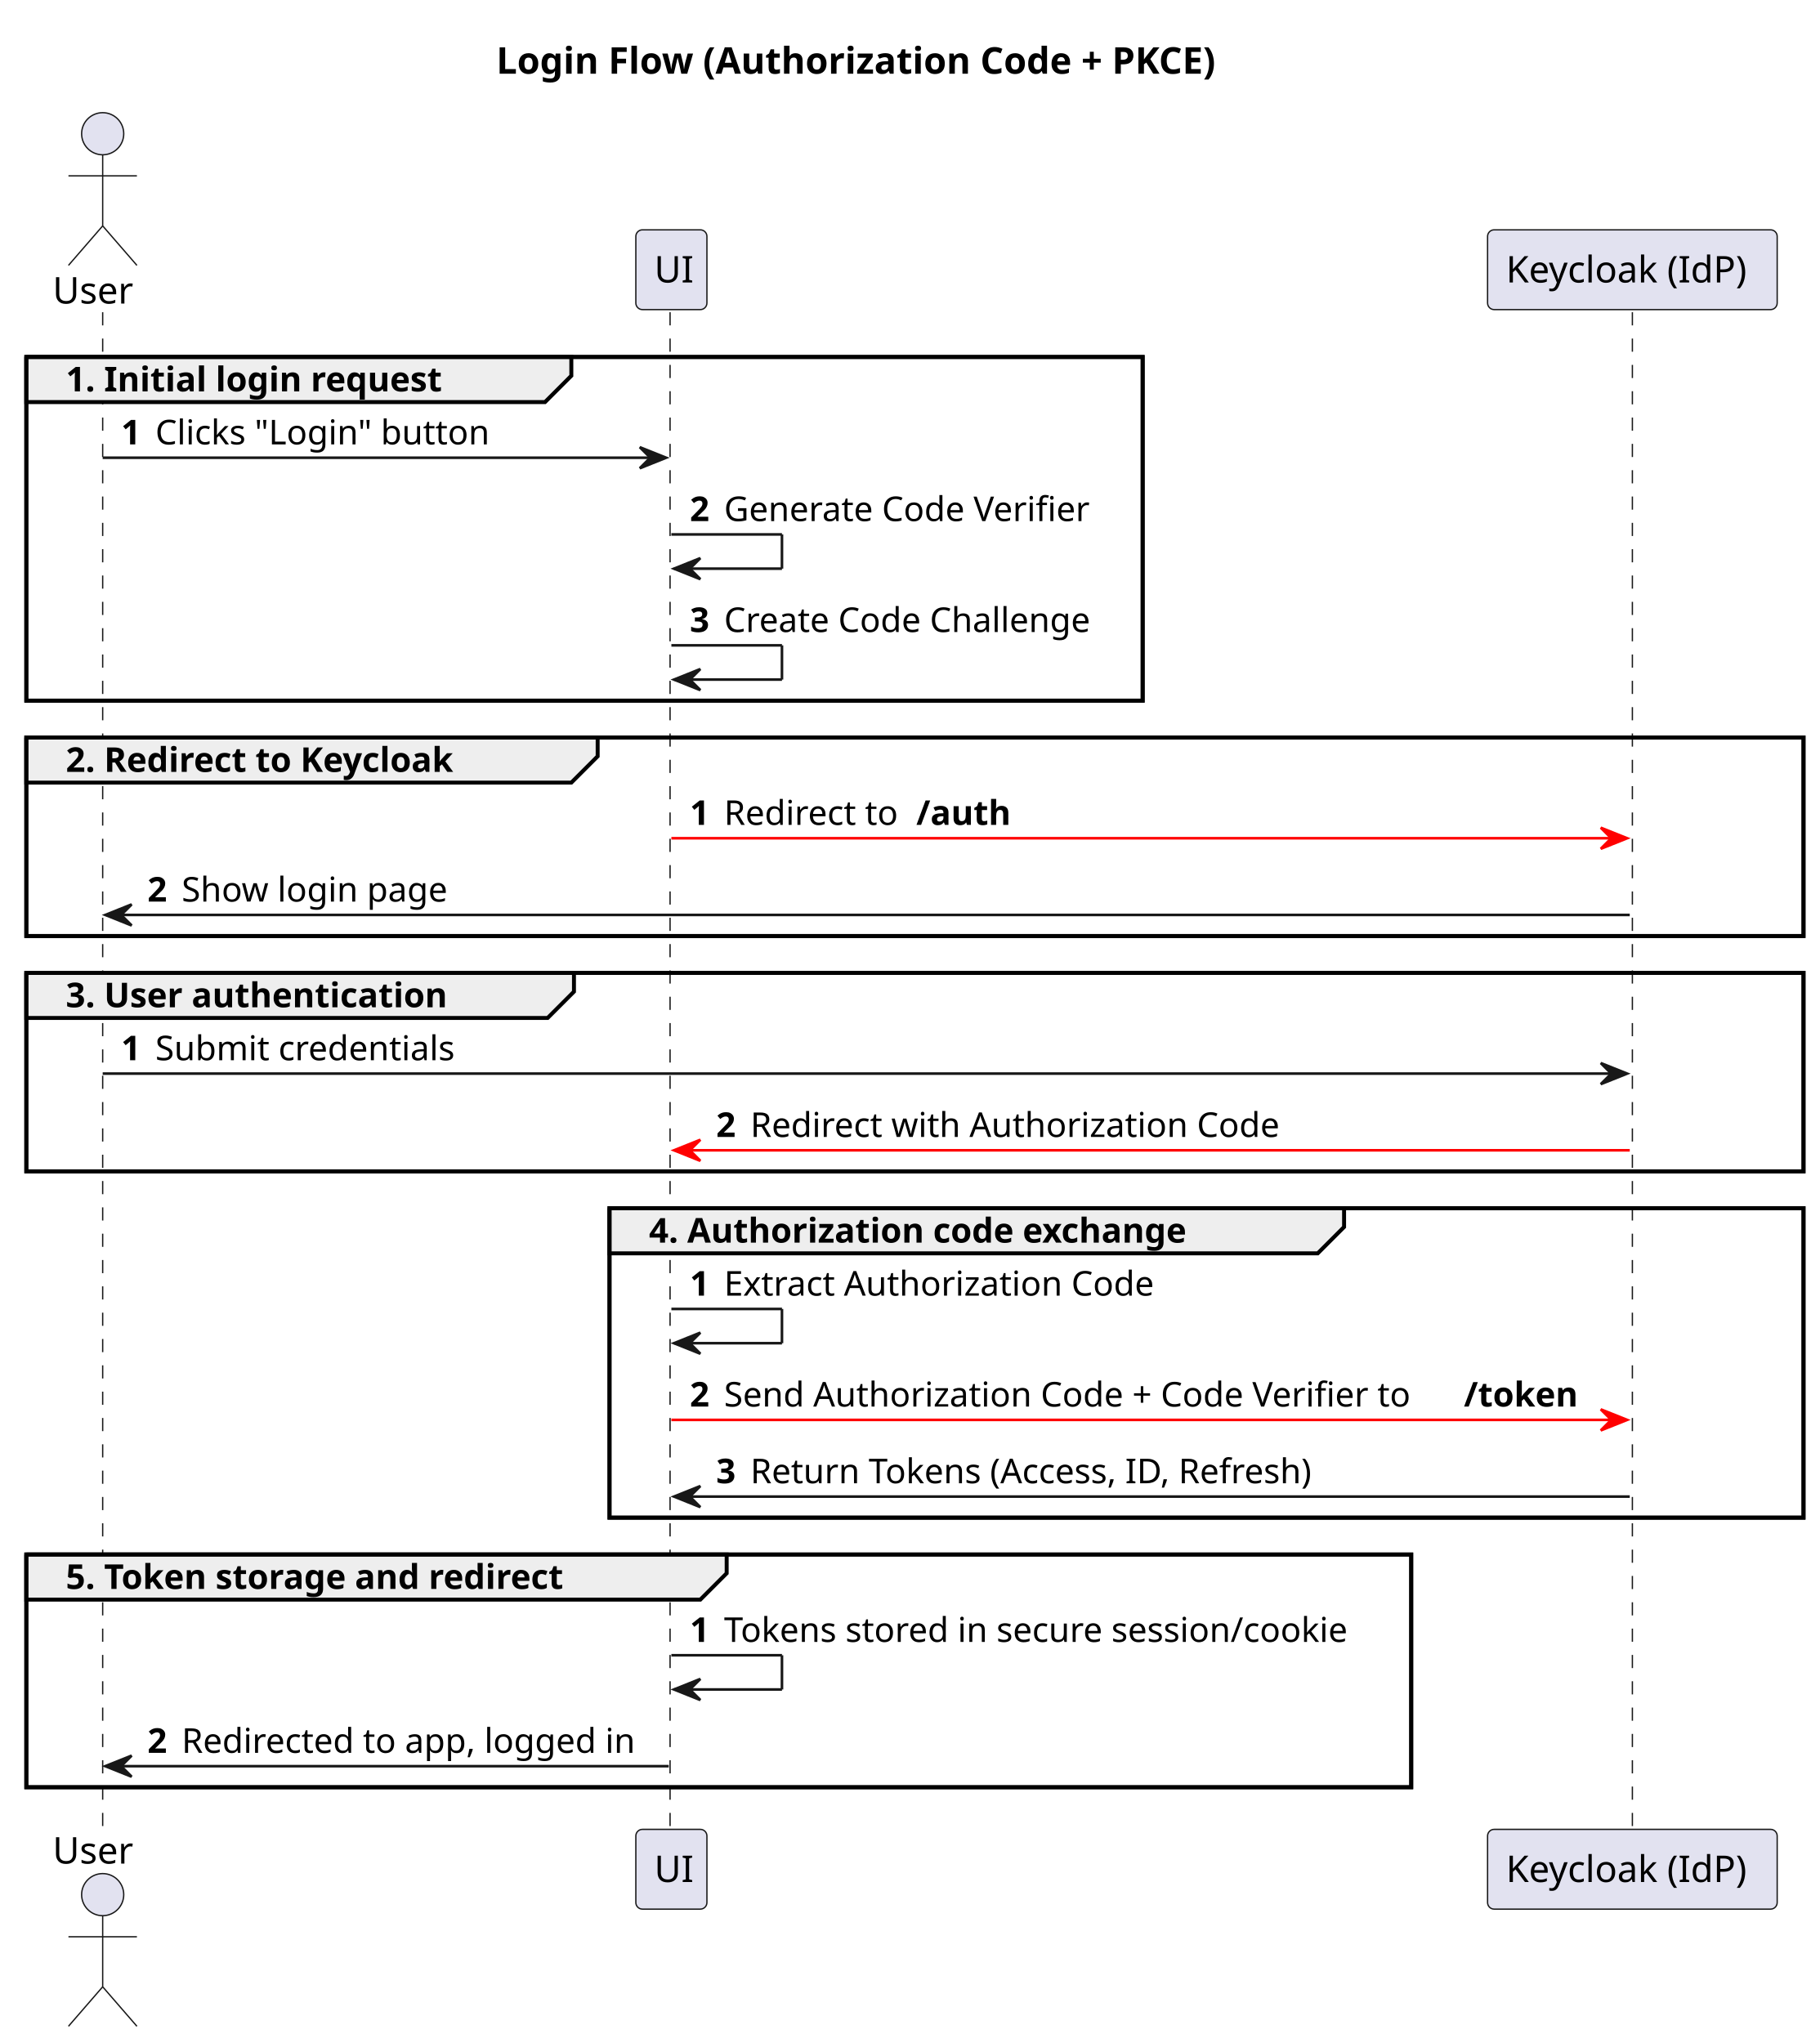
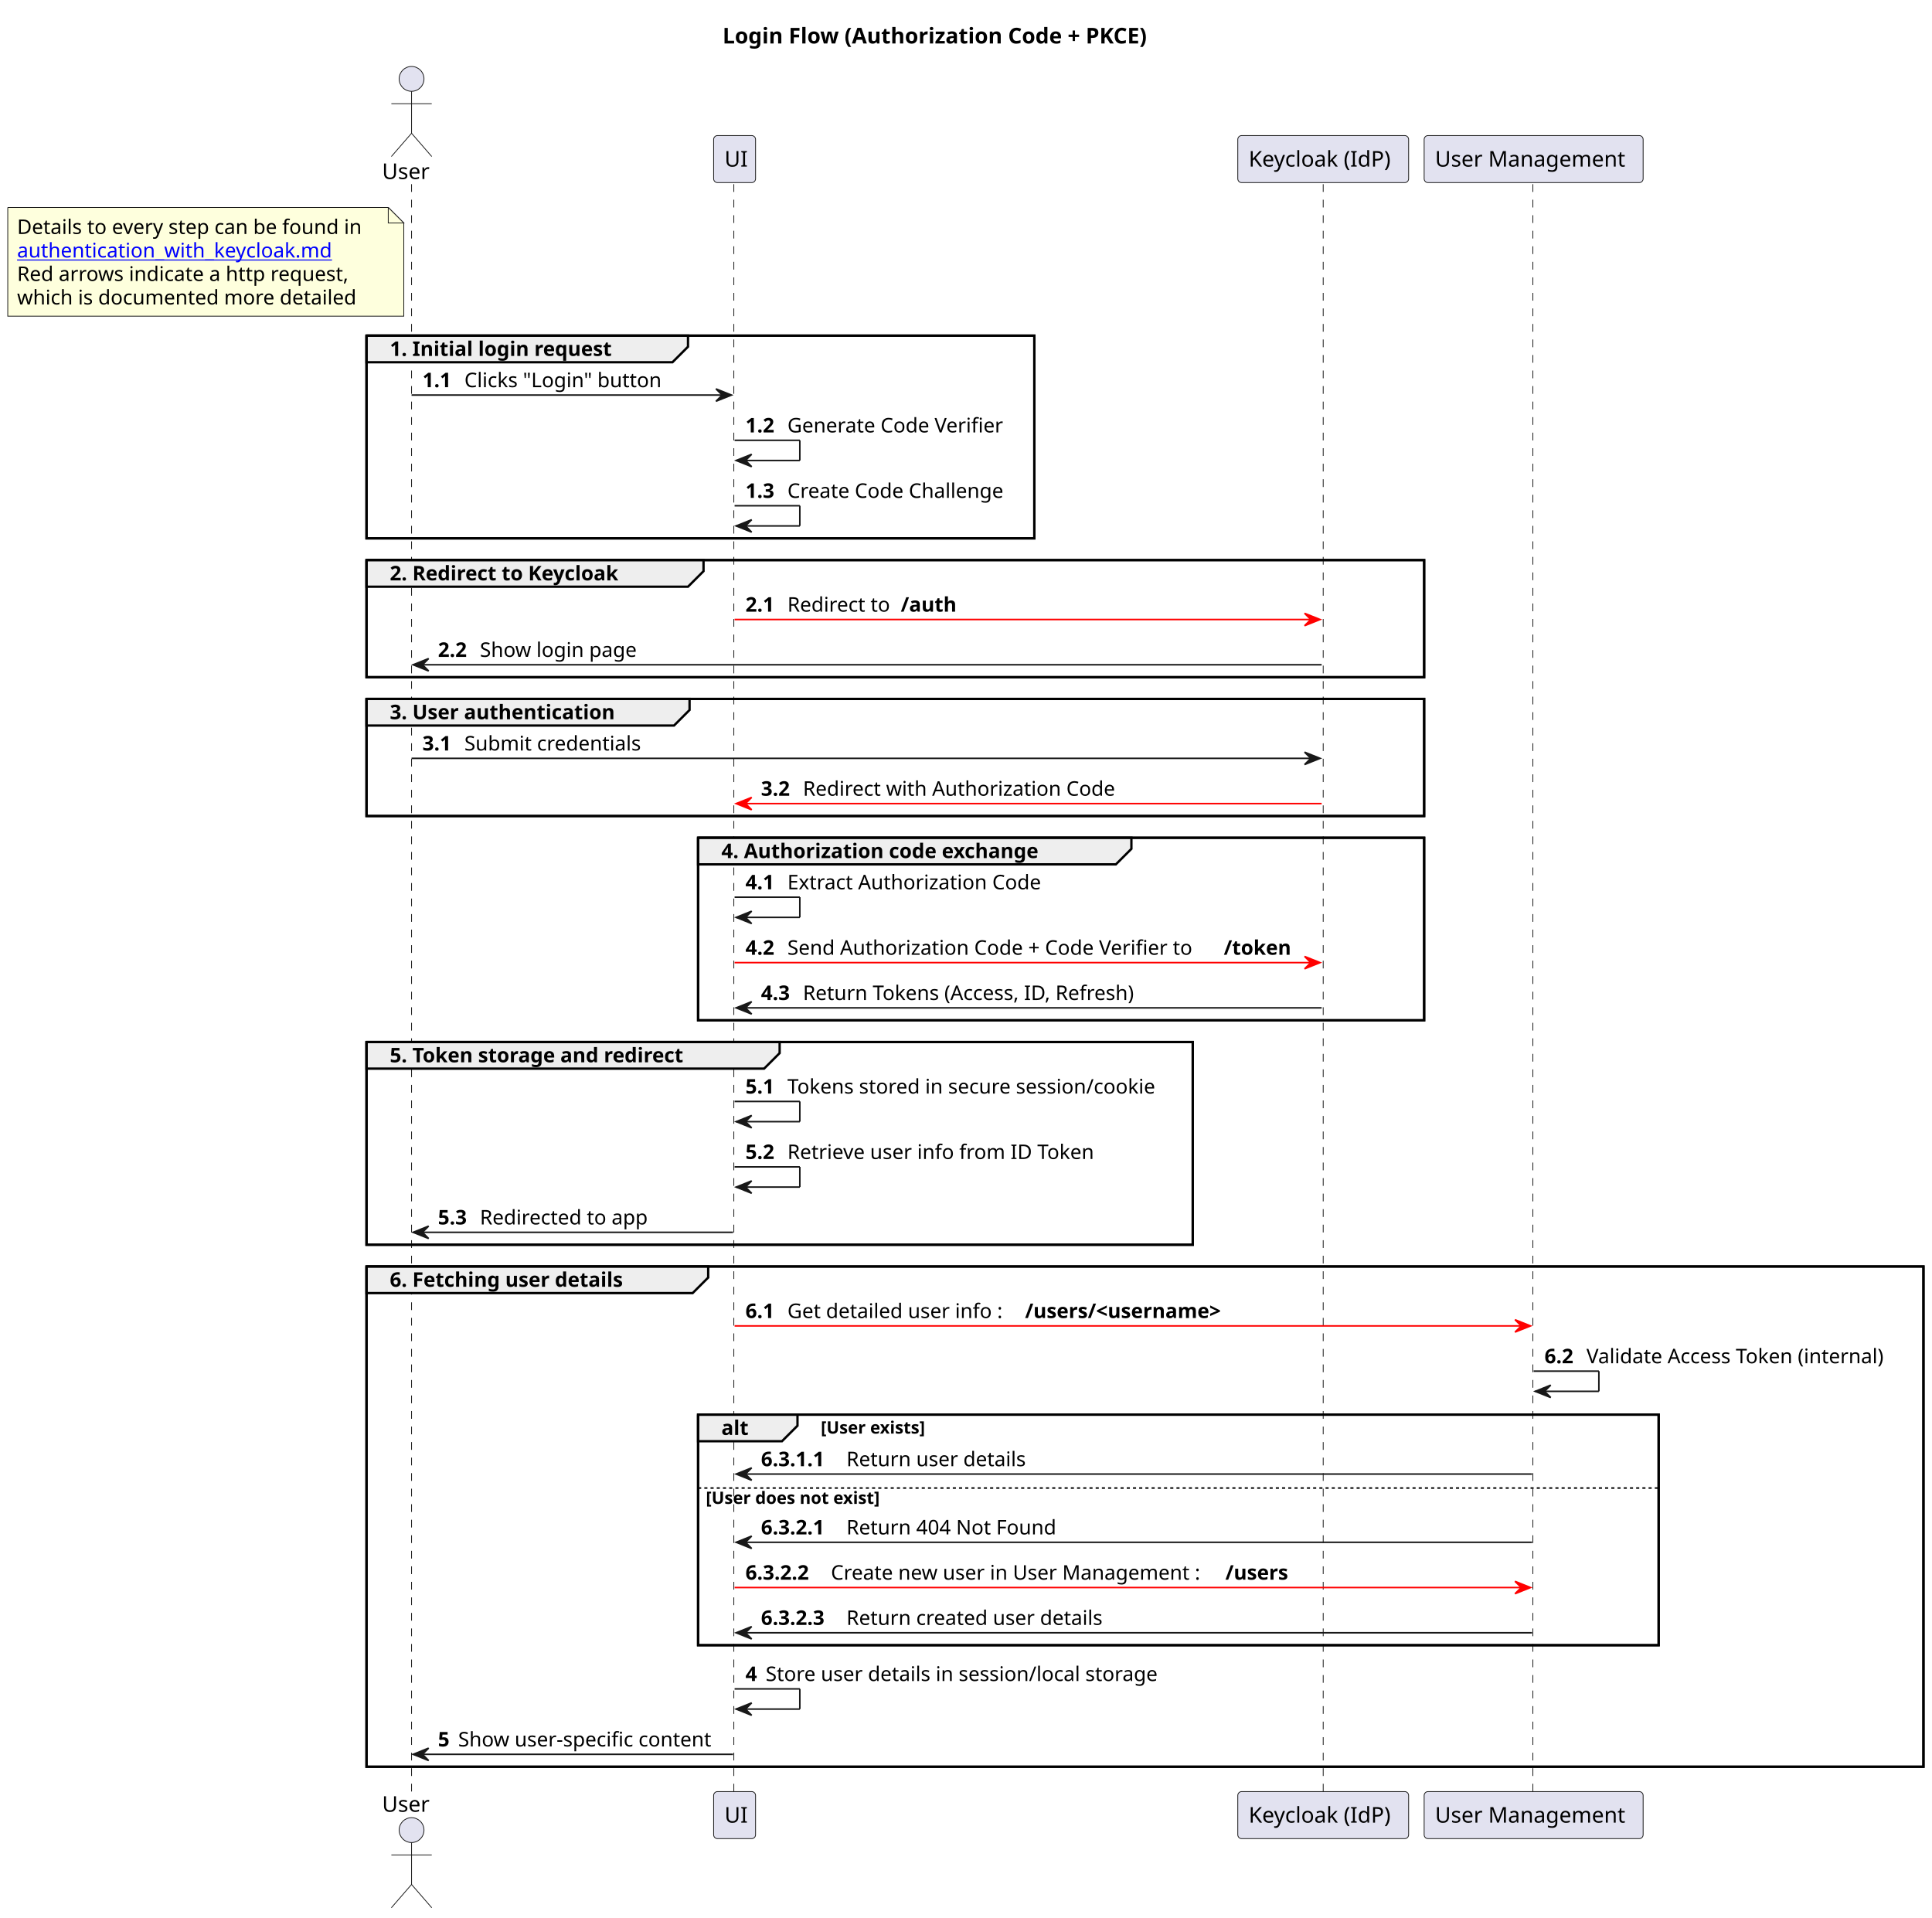
- <svg xmlns="http://www.w3.org/2000/svg" contentStyleType="text/css" height="776px" preserveAspectRatio="none" style="width:691px;height:776px;background:#FFFFFF;" version="1.1" viewBox="0 0 691 776" width="691px" zoomAndPan="magnify">
+ <svg xmlns="http://www.w3.org/2000/svg" contentStyleType="text/css" height="1235px" preserveAspectRatio="none" style="width:1244px;height:1235px;background:#FFFFFF;" version="1.1" viewBox="0 0 1244 1235" width="1244px" zoomAndPan="magnify">
  <defs />
  <g>
-     <text fill="#000000" font-family="sans-serif" font-size="14" font-weight="bold" lengthAdjust="spacing" textLength="317" x="188.5" y="27.995">Login Flow (Authorization Code + PKCE)</text>
-     <rect fill="none" height="130.531" style="stroke:#000000;stroke-width:1.5;" width="424" x="10" y="135.594" />
-     <rect fill="none" height="75.398" style="stroke:#000000;stroke-width:1.5;" width="675" x="10" y="280.125" />
-     <rect fill="none" height="75.398" style="stroke:#000000;stroke-width:1.5;" width="675" x="10" y="369.523" />
-     <rect fill="none" height="117.531" style="stroke:#000000;stroke-width:1.5;" width="453.5" x="231.5" y="458.922" />
-     <rect fill="none" height="88.398" style="stroke:#000000;stroke-width:1.5;" width="526" x="10" y="590.453" />
-     <line style="stroke:#181818;stroke-width:0.5;stroke-dasharray:5.0,5.0;" x1="39" x2="39" y1="118.594" y2="695.852" />
-     <line style="stroke:#181818;stroke-width:0.5;stroke-dasharray:5.0,5.0;" x1="254.5" x2="254.5" y1="118.594" y2="695.852" />
-     <line style="stroke:#181818;stroke-width:0.5;stroke-dasharray:5.0,5.0;" x1="620" x2="620" y1="118.594" y2="695.852" />
-     <text fill="#000000" font-family="sans-serif" font-size="14" lengthAdjust="spacing" textLength="32" x="20" y="115.292">User</text>
-     <ellipse cx="39" cy="50.797" fill="#E2E2F0" rx="8" ry="8" style="stroke:#181818;stroke-width:0.5;" />
-     <path d="M39,58.797 L39,85.797 M26,66.797 L52,66.797 M39,85.797 L26,100.797 M39,85.797 L52,100.797 " fill="none" style="stroke:#181818;stroke-width:0.5;" />
-     <text fill="#000000" font-family="sans-serif" font-size="14" lengthAdjust="spacing" textLength="32" x="20" y="707.847">User</text>
-     <ellipse cx="39" cy="719.648" fill="#E2E2F0" rx="8" ry="8" style="stroke:#181818;stroke-width:0.5;" />
-     <path d="M39,727.648 L39,754.648 M26,735.648 L52,735.648 M39,754.648 L26,769.648 M39,754.648 L52,769.648 " fill="none" style="stroke:#181818;stroke-width:0.5;" />
-     <rect fill="#E2E2F0" height="30.297" rx="2.5" ry="2.5" style="stroke:#181818;stroke-width:0.5;" width="27" x="241.5" y="87.297" />
-     <text fill="#000000" font-family="sans-serif" font-size="14" lengthAdjust="spacing" textLength="13" x="248.5" y="107.292">UI</text>
-     <rect fill="#E2E2F0" height="30.297" rx="2.5" ry="2.5" style="stroke:#181818;stroke-width:0.5;" width="27" x="241.5" y="694.852" />
-     <text fill="#000000" font-family="sans-serif" font-size="14" lengthAdjust="spacing" textLength="13" x="248.5" y="714.847">UI</text>
-     <rect fill="#E2E2F0" height="30.297" rx="2.5" ry="2.5" style="stroke:#181818;stroke-width:0.5;" width="110" x="565" y="87.297" />
-     <text fill="#000000" font-family="sans-serif" font-size="14" lengthAdjust="spacing" textLength="96" x="572" y="107.292">Keycloak (IdP)</text>
-     <rect fill="#E2E2F0" height="30.297" rx="2.5" ry="2.5" style="stroke:#181818;stroke-width:0.5;" width="110" x="565" y="694.852" />
-     <text fill="#000000" font-family="sans-serif" font-size="14" lengthAdjust="spacing" textLength="96" x="572" y="714.847">Keycloak (IdP)</text>
-     <path d="M10,135.594 L217,135.594 L217,142.727 L207,152.727 L10,152.727 L10,135.594 " fill="#EEEEEE" style="stroke:#000000;stroke-width:1.5;" />
-     <rect fill="none" height="130.531" style="stroke:#000000;stroke-width:1.5;" width="424" x="10" y="135.594" />
-     <text fill="#000000" font-family="sans-serif" font-size="13" font-weight="bold" lengthAdjust="spacing" textLength="162" x="25" y="148.661">1. Initial login request</text>
-     <polygon fill="#181818" points="243,169.859,253,173.859,243,177.859,247,173.859" style="stroke:#181818;stroke-width:1.0;" />
-     <line style="stroke:#181818;stroke-width:1.0;" x1="39" x2="249" y1="173.859" y2="173.859" />
-     <text fill="#000000" font-family="sans-serif" font-size="13" font-weight="bold" lengthAdjust="spacing" textLength="9" x="46" y="168.793">1</text>
-     <text fill="#000000" font-family="sans-serif" font-size="13" lengthAdjust="spacing" textLength="130" x="59" y="168.793">Clicks "Login" button</text>
-     <line style="stroke:#181818;stroke-width:1.0;" x1="255" x2="297" y1="202.992" y2="202.992" />
-     <line style="stroke:#181818;stroke-width:1.0;" x1="297" x2="297" y1="202.992" y2="215.992" />
-     <line style="stroke:#181818;stroke-width:1.0;" x1="256" x2="297" y1="215.992" y2="215.992" />
-     <polygon fill="#181818" points="266,211.992,256,215.992,266,219.992,262,215.992" style="stroke:#181818;stroke-width:1.0;" />
-     <text fill="#000000" font-family="sans-serif" font-size="13" font-weight="bold" lengthAdjust="spacing" textLength="9" x="262" y="197.926">2</text>
-     <text fill="#000000" font-family="sans-serif" font-size="13" lengthAdjust="spacing" textLength="146" x="275" y="197.926">Generate Code Verifier</text>
-     <line style="stroke:#181818;stroke-width:1.0;" x1="255" x2="297" y1="245.125" y2="245.125" />
-     <line style="stroke:#181818;stroke-width:1.0;" x1="297" x2="297" y1="245.125" y2="258.125" />
-     <line style="stroke:#181818;stroke-width:1.0;" x1="256" x2="297" y1="258.125" y2="258.125" />
-     <polygon fill="#181818" points="266,254.125,256,258.125,266,262.125,262,258.125" style="stroke:#181818;stroke-width:1.0;" />
-     <text fill="#000000" font-family="sans-serif" font-size="13" font-weight="bold" lengthAdjust="spacing" textLength="9" x="262" y="240.059">3</text>
-     <text fill="#000000" font-family="sans-serif" font-size="13" lengthAdjust="spacing" textLength="147" x="275" y="240.059">Create Code Challenge</text>
-     <path d="M10,280.125 L227,280.125 L227,287.258 L217,297.258 L10,297.258 L10,280.125 " fill="#EEEEEE" style="stroke:#000000;stroke-width:1.5;" />
-     <rect fill="none" height="75.398" style="stroke:#000000;stroke-width:1.5;" width="675" x="10" y="280.125" />
-     <text fill="#000000" font-family="sans-serif" font-size="13" font-weight="bold" lengthAdjust="spacing" textLength="172" x="25" y="293.192">2. Redirect to Keycloak</text>
-     <polygon fill="#FF0000" points="608,314.391,618,318.391,608,322.391,612,318.391" style="stroke:#FF0000;stroke-width:1.0;" />
-     <line style="stroke:#FF0000;stroke-width:1.0;" x1="255" x2="614" y1="318.391" y2="318.391" />
-     <text fill="#000000" font-family="sans-serif" font-size="13" font-weight="bold" lengthAdjust="spacing" textLength="9" x="262" y="313.325">1</text>
-     <text fill="#000000" font-family="sans-serif" font-size="13" lengthAdjust="spacing" textLength="69" x="275" y="313.325">Redirect to</text>
-     <text fill="#000000" font-family="sans-serif" font-size="13" font-weight="bold" lengthAdjust="spacing" textLength="38" x="348" y="313.325">/auth</text>
-     <polygon fill="#181818" points="50,343.523,40,347.523,50,351.523,46,347.523" style="stroke:#181818;stroke-width:1.0;" />
-     <line style="stroke:#181818;stroke-width:1.0;" x1="44" x2="619" y1="347.523" y2="347.523" />
-     <text fill="#000000" font-family="sans-serif" font-size="13" font-weight="bold" lengthAdjust="spacing" textLength="9" x="56" y="342.457">2</text>
-     <text fill="#000000" font-family="sans-serif" font-size="13" lengthAdjust="spacing" textLength="104" x="69" y="342.457">Show login page</text>
-     <path d="M10,369.523 L218,369.523 L218,376.656 L208,386.656 L10,386.656 L10,369.523 " fill="#EEEEEE" style="stroke:#000000;stroke-width:1.5;" />
-     <rect fill="none" height="75.398" style="stroke:#000000;stroke-width:1.5;" width="675" x="10" y="369.523" />
-     <text fill="#000000" font-family="sans-serif" font-size="13" font-weight="bold" lengthAdjust="spacing" textLength="163" x="25" y="382.59">3. User authentication</text>
-     <polygon fill="#181818" points="608,403.789,618,407.789,608,411.789,612,407.789" style="stroke:#181818;stroke-width:1.0;" />
-     <line style="stroke:#181818;stroke-width:1.0;" x1="39" x2="614" y1="407.789" y2="407.789" />
-     <text fill="#000000" font-family="sans-serif" font-size="13" font-weight="bold" lengthAdjust="spacing" textLength="9" x="46" y="402.723">1</text>
-     <text fill="#000000" font-family="sans-serif" font-size="13" lengthAdjust="spacing" textLength="120" x="59" y="402.723">Submit credentials</text>
-     <polygon fill="#FF0000" points="266,432.922,256,436.922,266,440.922,262,436.922" style="stroke:#FF0000;stroke-width:1.0;" />
-     <line style="stroke:#FF0000;stroke-width:1.0;" x1="260" x2="619" y1="436.922" y2="436.922" />
-     <text fill="#000000" font-family="sans-serif" font-size="13" font-weight="bold" lengthAdjust="spacing" textLength="9" x="272" y="431.856">2</text>
-     <text fill="#000000" font-family="sans-serif" font-size="13" lengthAdjust="spacing" textLength="207" x="285" y="431.856">Redirect with Authorization Code</text>
-     <path d="M231.5,458.922 L510.5,458.922 L510.5,466.055 L500.5,476.055 L231.5,476.055 L231.5,458.922 " fill="#EEEEEE" style="stroke:#000000;stroke-width:1.5;" />
-     <rect fill="none" height="117.531" style="stroke:#000000;stroke-width:1.5;" width="453.5" x="231.5" y="458.922" />
-     <text fill="#000000" font-family="sans-serif" font-size="13" font-weight="bold" lengthAdjust="spacing" textLength="234" x="246.5" y="471.989">4. Authorization code exchange</text>
-     <line style="stroke:#181818;stroke-width:1.0;" x1="255" x2="297" y1="497.188" y2="497.188" />
-     <line style="stroke:#181818;stroke-width:1.0;" x1="297" x2="297" y1="497.188" y2="510.188" />
-     <line style="stroke:#181818;stroke-width:1.0;" x1="256" x2="297" y1="510.188" y2="510.188" />
-     <polygon fill="#181818" points="266,506.188,256,510.188,266,514.188,262,510.188" style="stroke:#181818;stroke-width:1.0;" />
-     <text fill="#000000" font-family="sans-serif" font-size="13" font-weight="bold" lengthAdjust="spacing" textLength="9" x="262" y="492.122">1</text>
-     <text fill="#000000" font-family="sans-serif" font-size="13" lengthAdjust="spacing" textLength="171" x="275" y="492.122">Extract Authorization Code</text>
-     <polygon fill="#FF0000" points="608,535.32,618,539.32,608,543.32,612,539.32" style="stroke:#FF0000;stroke-width:1.0;" />
-     <line style="stroke:#FF0000;stroke-width:1.0;" x1="255" x2="614" y1="539.32" y2="539.32" />
-     <text fill="#000000" font-family="sans-serif" font-size="13" font-weight="bold" lengthAdjust="spacing" textLength="9" x="262" y="534.254">2</text>
-     <text fill="#000000" font-family="sans-serif" font-size="13" lengthAdjust="spacing" textLength="277" x="275" y="534.254">Send Authorization Code + Code Verifier to</text>
-     <text fill="#000000" font-family="sans-serif" font-size="13" font-weight="bold" lengthAdjust="spacing" textLength="47" x="556" y="534.254">/token</text>
-     <polygon fill="#181818" points="266,564.453,256,568.453,266,572.453,262,568.453" style="stroke:#181818;stroke-width:1.0;" />
-     <line style="stroke:#181818;stroke-width:1.0;" x1="260" x2="619" y1="568.453" y2="568.453" />
-     <text fill="#000000" font-family="sans-serif" font-size="13" font-weight="bold" lengthAdjust="spacing" textLength="9" x="272" y="563.387">3</text>
-     <text fill="#000000" font-family="sans-serif" font-size="13" lengthAdjust="spacing" textLength="227" x="285" y="563.387">Return Tokens (Access, ID, Refresh)</text>
-     <path d="M10,590.453 L276,590.453 L276,597.586 L266,607.586 L10,607.586 L10,590.453 " fill="#EEEEEE" style="stroke:#000000;stroke-width:1.5;" />
-     <rect fill="none" height="88.398" style="stroke:#000000;stroke-width:1.5;" width="526" x="10" y="590.453" />
-     <text fill="#000000" font-family="sans-serif" font-size="13" font-weight="bold" lengthAdjust="spacing" textLength="221" x="25" y="603.52">5. Token storage and redirect</text>
-     <line style="stroke:#181818;stroke-width:1.0;" x1="255" x2="297" y1="628.719" y2="628.719" />
-     <line style="stroke:#181818;stroke-width:1.0;" x1="297" x2="297" y1="628.719" y2="641.719" />
-     <line style="stroke:#181818;stroke-width:1.0;" x1="256" x2="297" y1="641.719" y2="641.719" />
-     <polygon fill="#181818" points="266,637.719,256,641.719,266,645.719,262,641.719" style="stroke:#181818;stroke-width:1.0;" />
-     <text fill="#000000" font-family="sans-serif" font-size="13" font-weight="bold" lengthAdjust="spacing" textLength="9" x="262" y="623.653">1</text>
-     <text fill="#000000" font-family="sans-serif" font-size="13" lengthAdjust="spacing" textLength="249" x="275" y="623.653">Tokens stored in secure session/cookie</text>
-     <polygon fill="#181818" points="50,666.852,40,670.852,50,674.852,46,670.852" style="stroke:#181818;stroke-width:1.0;" />
-     <line style="stroke:#181818;stroke-width:1.0;" x1="44" x2="254" y1="670.852" y2="670.852" />
-     <text fill="#000000" font-family="sans-serif" font-size="13" font-weight="bold" lengthAdjust="spacing" textLength="9" x="56" y="665.786">2</text>
-     <text fill="#000000" font-family="sans-serif" font-size="13" lengthAdjust="spacing" textLength="179" x="69" y="665.786">Redirected to app, logged in</text>
+     <text fill="#000000" font-family="sans-serif" font-size="14" font-weight="bold" lengthAdjust="spacing" textLength="317" x="465.25" y="27.995">Login Flow (Authorization Code + PKCE)</text>
+     <rect fill="none" height="130.531" style="stroke:#000000;stroke-width:1.5;" width="430" x="236" y="216.125" />
+     <rect fill="none" height="75.398" style="stroke:#000000;stroke-width:1.5;" width="681" x="236" y="360.656" />
+     <rect fill="none" height="75.398" style="stroke:#000000;stroke-width:1.5;" width="681" x="236" y="450.055" />
+     <rect fill="none" height="117.531" style="stroke:#000000;stroke-width:1.5;" width="467.5" x="449.5" y="539.453" />
+     <rect fill="none" height="130.531" style="stroke:#000000;stroke-width:1.5;" width="532" x="236" y="670.984" />
+     <rect fill="none" height="322.133" style="stroke:#000000;stroke-width:1.5;" width="1002.5" x="236" y="815.516" />
+     <rect fill="none" height="148.469" style="stroke:#000000;stroke-width:1.5;" width="618.5" x="449.5" y="910.914" />
+     <line style="stroke:#181818;stroke-width:0.5;stroke-dasharray:5.0,5.0;" x1="265" x2="265" y1="118.594" y2="1154.648" />
+     <line style="stroke:#181818;stroke-width:0.5;stroke-dasharray:5.0,5.0;" x1="472.5" x2="472.5" y1="118.594" y2="1154.648" />
+     <line style="stroke:#181818;stroke-width:0.5;stroke-dasharray:5.0,5.0;" x1="852" x2="852" y1="118.594" y2="1154.648" />
+     <line style="stroke:#181818;stroke-width:0.5;stroke-dasharray:5.0,5.0;" x1="987" x2="987" y1="118.594" y2="1154.648" />
+     <text fill="#000000" font-family="sans-serif" font-size="14" lengthAdjust="spacing" textLength="32" x="246" y="115.292">User</text>
+     <ellipse cx="265" cy="50.797" fill="#E2E2F0" rx="8" ry="8" style="stroke:#181818;stroke-width:0.5;" />
+     <path d="M265,58.797 L265,85.797 M252,66.797 L278,66.797 M265,85.797 L252,100.797 M265,85.797 L278,100.797 " fill="none" style="stroke:#181818;stroke-width:0.5;" />
+     <text fill="#000000" font-family="sans-serif" font-size="14" lengthAdjust="spacing" textLength="32" x="246" y="1166.644">User</text>
+     <ellipse cx="265" cy="1178.445" fill="#E2E2F0" rx="8" ry="8" style="stroke:#181818;stroke-width:0.5;" />
+     <path d="M265,1186.445 L265,1213.445 M252,1194.445 L278,1194.445 M265,1213.445 L252,1228.445 M265,1213.445 L278,1228.445 " fill="none" style="stroke:#181818;stroke-width:0.5;" />
+     <rect fill="#E2E2F0" height="30.297" rx="2.5" ry="2.5" style="stroke:#181818;stroke-width:0.5;" width="27" x="459.5" y="87.297" />
+     <text fill="#000000" font-family="sans-serif" font-size="14" lengthAdjust="spacing" textLength="13" x="466.5" y="107.292">UI</text>
+     <rect fill="#E2E2F0" height="30.297" rx="2.5" ry="2.5" style="stroke:#181818;stroke-width:0.5;" width="27" x="459.5" y="1153.648" />
+     <text fill="#000000" font-family="sans-serif" font-size="14" lengthAdjust="spacing" textLength="13" x="466.5" y="1173.644">UI</text>
+     <rect fill="#E2E2F0" height="30.297" rx="2.5" ry="2.5" style="stroke:#181818;stroke-width:0.5;" width="110" x="797" y="87.297" />
+     <text fill="#000000" font-family="sans-serif" font-size="14" lengthAdjust="spacing" textLength="96" x="804" y="107.292">Keycloak (IdP)</text>
+     <rect fill="#E2E2F0" height="30.297" rx="2.5" ry="2.5" style="stroke:#181818;stroke-width:0.5;" width="110" x="797" y="1153.648" />
+     <text fill="#000000" font-family="sans-serif" font-size="14" lengthAdjust="spacing" textLength="96" x="804" y="1173.644">Keycloak (IdP)</text>
+     <rect fill="#E2E2F0" height="30.297" rx="2.5" ry="2.5" style="stroke:#181818;stroke-width:0.5;" width="141" x="917" y="87.297" />
+     <text fill="#000000" font-family="sans-serif" font-size="14" lengthAdjust="spacing" textLength="127" x="924" y="107.292">User Management</text>
+     <rect fill="#E2E2F0" height="30.297" rx="2.5" ry="2.5" style="stroke:#181818;stroke-width:0.5;" width="141" x="917" y="1153.648" />
+     <text fill="#000000" font-family="sans-serif" font-size="14" lengthAdjust="spacing" textLength="127" x="924" y="1173.644">User Management</text>
+     <path d="M5,133.594 L5,203.594 L260,203.594 L260,143.594 L250,133.594 L5,133.594 " fill="#FEFFDD" style="stroke:#181818;stroke-width:0.5;" />
+     <path d="M250,133.594 L250,143.594 L260,143.594 L250,133.594 " fill="#FEFFDD" style="stroke:#181818;stroke-width:0.5;" />
+     <text fill="#000000" font-family="sans-serif" font-size="13" lengthAdjust="spacing" textLength="234" x="11" y="150.661">Details to every step can be found in</text>
+     <text fill="#0000FF" font-family="sans-serif" font-size="13" lengthAdjust="spacing" text-decoration="underline" textLength="211" x="11" y="165.793">authentication_with_keycloak.md</text>
+     <text fill="#000000" font-family="sans-serif" font-size="13" lengthAdjust="spacing" textLength="223" x="11" y="180.926">Red arrows indicate a http request,</text>
+     <text fill="#000000" font-family="sans-serif" font-size="13" lengthAdjust="spacing" textLength="227" x="11" y="196.059">which is documented more detailed</text>
+     <path d="M236,216.125 L443,216.125 L443,223.258 L433,233.258 L236,233.258 L236,216.125 " fill="#EEEEEE" style="stroke:#000000;stroke-width:1.5;" />
+     <rect fill="none" height="130.531" style="stroke:#000000;stroke-width:1.5;" width="430" x="236" y="216.125" />
+     <text fill="#000000" font-family="sans-serif" font-size="13" font-weight="bold" lengthAdjust="spacing" textLength="162" x="251" y="229.192">1. Initial login request</text>
+     <polygon fill="#181818" points="461,250.391,471,254.391,461,258.391,465,254.391" style="stroke:#181818;stroke-width:1.0;" />
+     <line style="stroke:#181818;stroke-width:1.0;" x1="265" x2="467" y1="254.391" y2="254.391" />
+     <text fill="#000000" font-family="sans-serif" font-size="13" font-weight="bold" lengthAdjust="spacing" textLength="23" x="272" y="249.325">1.1</text>
+     <text fill="#000000" font-family="sans-serif" font-size="13" lengthAdjust="spacing" textLength="130" x="299" y="249.325">Clicks "Login" button</text>
+     <line style="stroke:#181818;stroke-width:1.0;" x1="473" x2="515" y1="283.523" y2="283.523" />
+     <line style="stroke:#181818;stroke-width:1.0;" x1="515" x2="515" y1="283.523" y2="296.523" />
+     <line style="stroke:#181818;stroke-width:1.0;" x1="474" x2="515" y1="296.523" y2="296.523" />
+     <polygon fill="#181818" points="484,292.523,474,296.523,484,300.523,480,296.523" style="stroke:#181818;stroke-width:1.0;" />
+     <text fill="#000000" font-family="sans-serif" font-size="13" font-weight="bold" lengthAdjust="spacing" textLength="23" x="480" y="278.457">1.2</text>
+     <text fill="#000000" font-family="sans-serif" font-size="13" lengthAdjust="spacing" textLength="146" x="507" y="278.457">Generate Code Verifier</text>
+     <line style="stroke:#181818;stroke-width:1.0;" x1="473" x2="515" y1="325.656" y2="325.656" />
+     <line style="stroke:#181818;stroke-width:1.0;" x1="515" x2="515" y1="325.656" y2="338.656" />
+     <line style="stroke:#181818;stroke-width:1.0;" x1="474" x2="515" y1="338.656" y2="338.656" />
+     <polygon fill="#181818" points="484,334.656,474,338.656,484,342.656,480,338.656" style="stroke:#181818;stroke-width:1.0;" />
+     <text fill="#000000" font-family="sans-serif" font-size="13" font-weight="bold" lengthAdjust="spacing" textLength="23" x="480" y="320.59">1.3</text>
+     <text fill="#000000" font-family="sans-serif" font-size="13" lengthAdjust="spacing" textLength="147" x="507" y="320.59">Create Code Challenge</text>
+     <path d="M236,360.656 L453,360.656 L453,367.789 L443,377.789 L236,377.789 L236,360.656 " fill="#EEEEEE" style="stroke:#000000;stroke-width:1.5;" />
+     <rect fill="none" height="75.398" style="stroke:#000000;stroke-width:1.5;" width="681" x="236" y="360.656" />
+     <text fill="#000000" font-family="sans-serif" font-size="13" font-weight="bold" lengthAdjust="spacing" textLength="172" x="251" y="373.723">2. Redirect to Keycloak</text>
+     <polygon fill="#FF0000" points="840,394.922,850,398.922,840,402.922,844,398.922" style="stroke:#FF0000;stroke-width:1.0;" />
+     <line style="stroke:#FF0000;stroke-width:1.0;" x1="473" x2="846" y1="398.922" y2="398.922" />
+     <text fill="#000000" font-family="sans-serif" font-size="13" font-weight="bold" lengthAdjust="spacing" textLength="23" x="480" y="393.856">2.1</text>
+     <text fill="#000000" font-family="sans-serif" font-size="13" lengthAdjust="spacing" textLength="69" x="507" y="393.856">Redirect to</text>
+     <text fill="#000000" font-family="sans-serif" font-size="13" font-weight="bold" lengthAdjust="spacing" textLength="38" x="580" y="393.856">/auth</text>
+     <polygon fill="#181818" points="276,424.055,266,428.055,276,432.055,272,428.055" style="stroke:#181818;stroke-width:1.0;" />
+     <line style="stroke:#181818;stroke-width:1.0;" x1="270" x2="851" y1="428.055" y2="428.055" />
+     <text fill="#000000" font-family="sans-serif" font-size="13" font-weight="bold" lengthAdjust="spacing" textLength="23" x="282" y="422.989">2.2</text>
+     <text fill="#000000" font-family="sans-serif" font-size="13" lengthAdjust="spacing" textLength="104" x="309" y="422.989">Show login page</text>
+     <path d="M236,450.055 L444,450.055 L444,457.188 L434,467.188 L236,467.188 L236,450.055 " fill="#EEEEEE" style="stroke:#000000;stroke-width:1.5;" />
+     <rect fill="none" height="75.398" style="stroke:#000000;stroke-width:1.5;" width="681" x="236" y="450.055" />
+     <text fill="#000000" font-family="sans-serif" font-size="13" font-weight="bold" lengthAdjust="spacing" textLength="163" x="251" y="463.122">3. User authentication</text>
+     <polygon fill="#181818" points="840,484.32,850,488.32,840,492.32,844,488.32" style="stroke:#181818;stroke-width:1.0;" />
+     <line style="stroke:#181818;stroke-width:1.0;" x1="265" x2="846" y1="488.32" y2="488.32" />
+     <text fill="#000000" font-family="sans-serif" font-size="13" font-weight="bold" lengthAdjust="spacing" textLength="23" x="272" y="483.254">3.1</text>
+     <text fill="#000000" font-family="sans-serif" font-size="13" lengthAdjust="spacing" textLength="120" x="299" y="483.254">Submit credentials</text>
+     <polygon fill="#FF0000" points="484,513.453,474,517.453,484,521.453,480,517.453" style="stroke:#FF0000;stroke-width:1.0;" />
+     <line style="stroke:#FF0000;stroke-width:1.0;" x1="478" x2="851" y1="517.453" y2="517.453" />
+     <text fill="#000000" font-family="sans-serif" font-size="13" font-weight="bold" lengthAdjust="spacing" textLength="23" x="490" y="512.387">3.2</text>
+     <text fill="#000000" font-family="sans-serif" font-size="13" lengthAdjust="spacing" textLength="207" x="517" y="512.387">Redirect with Authorization Code</text>
+     <path d="M449.5,539.453 L728.5,539.453 L728.5,546.586 L718.5,556.586 L449.5,556.586 L449.5,539.453 " fill="#EEEEEE" style="stroke:#000000;stroke-width:1.5;" />
+     <rect fill="none" height="117.531" style="stroke:#000000;stroke-width:1.5;" width="467.5" x="449.5" y="539.453" />
+     <text fill="#000000" font-family="sans-serif" font-size="13" font-weight="bold" lengthAdjust="spacing" textLength="234" x="464.5" y="552.52">4. Authorization code exchange</text>
+     <line style="stroke:#181818;stroke-width:1.0;" x1="473" x2="515" y1="577.719" y2="577.719" />
+     <line style="stroke:#181818;stroke-width:1.0;" x1="515" x2="515" y1="577.719" y2="590.719" />
+     <line style="stroke:#181818;stroke-width:1.0;" x1="474" x2="515" y1="590.719" y2="590.719" />
+     <polygon fill="#181818" points="484,586.719,474,590.719,484,594.719,480,590.719" style="stroke:#181818;stroke-width:1.0;" />
+     <text fill="#000000" font-family="sans-serif" font-size="13" font-weight="bold" lengthAdjust="spacing" textLength="23" x="480" y="572.653">4.1</text>
+     <text fill="#000000" font-family="sans-serif" font-size="13" lengthAdjust="spacing" textLength="171" x="507" y="572.653">Extract Authorization Code</text>
+     <polygon fill="#FF0000" points="840,615.852,850,619.852,840,623.852,844,619.852" style="stroke:#FF0000;stroke-width:1.0;" />
+     <line style="stroke:#FF0000;stroke-width:1.0;" x1="473" x2="846" y1="619.852" y2="619.852" />
+     <text fill="#000000" font-family="sans-serif" font-size="13" font-weight="bold" lengthAdjust="spacing" textLength="23" x="480" y="614.786">4.2</text>
+     <text fill="#000000" font-family="sans-serif" font-size="13" lengthAdjust="spacing" textLength="277" x="507" y="614.786">Send Authorization Code + Code Verifier to</text>
+     <text fill="#000000" font-family="sans-serif" font-size="13" font-weight="bold" lengthAdjust="spacing" textLength="47" x="788" y="614.786">/token</text>
+     <polygon fill="#181818" points="484,644.984,474,648.984,484,652.984,480,648.984" style="stroke:#181818;stroke-width:1.0;" />
+     <line style="stroke:#181818;stroke-width:1.0;" x1="478" x2="851" y1="648.984" y2="648.984" />
+     <text fill="#000000" font-family="sans-serif" font-size="13" font-weight="bold" lengthAdjust="spacing" textLength="23" x="490" y="643.918">4.3</text>
+     <text fill="#000000" font-family="sans-serif" font-size="13" lengthAdjust="spacing" textLength="227" x="517" y="643.918">Return Tokens (Access, ID, Refresh)</text>
+     <path d="M236,670.984 L502,670.984 L502,678.117 L492,688.117 L236,688.117 L236,670.984 " fill="#EEEEEE" style="stroke:#000000;stroke-width:1.5;" />
+     <rect fill="none" height="130.531" style="stroke:#000000;stroke-width:1.5;" width="532" x="236" y="670.984" />
+     <text fill="#000000" font-family="sans-serif" font-size="13" font-weight="bold" lengthAdjust="spacing" textLength="221" x="251" y="684.051">5. Token storage and redirect</text>
+     <line style="stroke:#181818;stroke-width:1.0;" x1="473" x2="515" y1="709.25" y2="709.25" />
+     <line style="stroke:#181818;stroke-width:1.0;" x1="515" x2="515" y1="709.25" y2="722.25" />
+     <line style="stroke:#181818;stroke-width:1.0;" x1="474" x2="515" y1="722.25" y2="722.25" />
+     <polygon fill="#181818" points="484,718.25,474,722.25,484,726.25,480,722.25" style="stroke:#181818;stroke-width:1.0;" />
+     <text fill="#000000" font-family="sans-serif" font-size="13" font-weight="bold" lengthAdjust="spacing" textLength="23" x="480" y="704.184">5.1</text>
+     <text fill="#000000" font-family="sans-serif" font-size="13" lengthAdjust="spacing" textLength="249" x="507" y="704.184">Tokens stored in secure session/cookie</text>
+     <line style="stroke:#181818;stroke-width:1.0;" x1="473" x2="515" y1="751.383" y2="751.383" />
+     <line style="stroke:#181818;stroke-width:1.0;" x1="515" x2="515" y1="751.383" y2="764.383" />
+     <line style="stroke:#181818;stroke-width:1.0;" x1="474" x2="515" y1="764.383" y2="764.383" />
+     <polygon fill="#181818" points="484,760.383,474,764.383,484,768.383,480,764.383" style="stroke:#181818;stroke-width:1.0;" />
+     <text fill="#000000" font-family="sans-serif" font-size="13" font-weight="bold" lengthAdjust="spacing" textLength="23" x="480" y="746.317">5.2</text>
+     <text fill="#000000" font-family="sans-serif" font-size="13" lengthAdjust="spacing" textLength="204" x="507" y="746.317">Retrieve user info from ID Token</text>
+     <polygon fill="#181818" points="276,789.516,266,793.516,276,797.516,272,793.516" style="stroke:#181818;stroke-width:1.0;" />
+     <line style="stroke:#181818;stroke-width:1.0;" x1="270" x2="472" y1="793.516" y2="793.516" />
+     <text fill="#000000" font-family="sans-serif" font-size="13" font-weight="bold" lengthAdjust="spacing" textLength="23" x="282" y="788.45">5.3</text>
+     <text fill="#000000" font-family="sans-serif" font-size="13" lengthAdjust="spacing" textLength="113" x="309" y="788.45">Redirected to app</text>
+     <path d="M236,815.516 L456,815.516 L456,822.648 L446,832.648 L236,832.648 L236,815.516 " fill="#EEEEEE" style="stroke:#000000;stroke-width:1.5;" />
+     <rect fill="none" height="322.133" style="stroke:#000000;stroke-width:1.5;" width="1002.5" x="236" y="815.516" />
+     <text fill="#000000" font-family="sans-serif" font-size="13" font-weight="bold" lengthAdjust="spacing" textLength="175" x="251" y="828.582">6. Fetching user details</text>
+     <polygon fill="#FF0000" points="975.5,849.781,985.5,853.781,975.5,857.781,979.5,853.781" style="stroke:#FF0000;stroke-width:1.0;" />
+     <line style="stroke:#FF0000;stroke-width:1.0;" x1="473" x2="981.5" y1="853.781" y2="853.781" />
+     <text fill="#000000" font-family="sans-serif" font-size="13" font-weight="bold" lengthAdjust="spacing" textLength="23" x="480" y="848.715">6.1</text>
+     <text fill="#000000" font-family="sans-serif" font-size="13" lengthAdjust="spacing" textLength="145" x="507" y="848.715">Get detailed user info :</text>
+     <text fill="#000000" font-family="sans-serif" font-size="13" font-weight="bold" lengthAdjust="spacing" textLength="145" x="660" y="848.715">/users/&lt;username&gt;</text>
+     <line style="stroke:#181818;stroke-width:1.0;" x1="987.5" x2="1029.5" y1="882.914" y2="882.914" />
+     <line style="stroke:#181818;stroke-width:1.0;" x1="1029.5" x2="1029.5" y1="882.914" y2="895.914" />
+     <line style="stroke:#181818;stroke-width:1.0;" x1="988.5" x2="1029.5" y1="895.914" y2="895.914" />
+     <polygon fill="#181818" points="998.5,891.914,988.5,895.914,998.5,899.914,994.5,895.914" style="stroke:#181818;stroke-width:1.0;" />
+     <text fill="#000000" font-family="sans-serif" font-size="13" font-weight="bold" lengthAdjust="spacing" textLength="23" x="994.5" y="877.848">6.2</text>
+     <text fill="#000000" font-family="sans-serif" font-size="13" lengthAdjust="spacing" textLength="205" x="1021.5" y="877.848">Validate Access Token (internal)</text>
+     <path d="M449.5,910.914 L513.5,910.914 L513.5,918.047 L503.5,928.047 L449.5,928.047 L449.5,910.914 " fill="#EEEEEE" style="stroke:#000000;stroke-width:1.5;" />
+     <rect fill="none" height="148.469" style="stroke:#000000;stroke-width:1.5;" width="618.5" x="449.5" y="910.914" />
+     <text fill="#000000" font-family="sans-serif" font-size="13" font-weight="bold" lengthAdjust="spacing" textLength="19" x="464.5" y="923.981">alt</text>
+     <text fill="#000000" font-family="sans-serif" font-size="11" font-weight="bold" lengthAdjust="spacing" textLength="81" x="528.5" y="923.125">[User exists]</text>
+     <polygon fill="#181818" points="484,945.18,474,949.18,484,953.18,480,949.18" style="stroke:#181818;stroke-width:1.0;" />
+     <line style="stroke:#181818;stroke-width:1.0;" x1="478" x2="986.5" y1="949.18" y2="949.18" />
+     <text fill="#000000" font-family="sans-serif" font-size="13" font-weight="bold" lengthAdjust="spacing" textLength="51" x="490" y="944.114">6.3.1.1</text>
+     <text fill="#000000" font-family="sans-serif" font-size="13" lengthAdjust="spacing" textLength="120" x="545" y="944.114">Return user details</text>
+     <line style="stroke:#000000;stroke-width:1.0;stroke-dasharray:2.0,2.0;" x1="449.5" x2="1068" y1="958.18" y2="958.18" />
+     <text fill="#000000" font-family="sans-serif" font-size="11" font-weight="bold" lengthAdjust="spacing" textLength="134" x="454.5" y="968.39">[User does not exist]</text>
+     <polygon fill="#181818" points="484,989.117,474,993.117,484,997.117,480,993.117" style="stroke:#181818;stroke-width:1.0;" />
+     <line style="stroke:#181818;stroke-width:1.0;" x1="478" x2="986.5" y1="993.117" y2="993.117" />
+     <text fill="#000000" font-family="sans-serif" font-size="13" font-weight="bold" lengthAdjust="spacing" textLength="51" x="490" y="988.051">6.3.2.1</text>
+     <text fill="#000000" font-family="sans-serif" font-size="13" lengthAdjust="spacing" textLength="140" x="545" y="988.051">Return 404 Not Found</text>
+     <polygon fill="#FF0000" points="975.5,1018.25,985.5,1022.25,975.5,1026.25,979.5,1022.25" style="stroke:#FF0000;stroke-width:1.0;" />
+     <line style="stroke:#FF0000;stroke-width:1.0;" x1="473" x2="981.5" y1="1022.25" y2="1022.25" />
+     <text fill="#000000" font-family="sans-serif" font-size="13" font-weight="bold" lengthAdjust="spacing" textLength="51" x="480" y="1017.184">6.3.2.2</text>
+     <text fill="#000000" font-family="sans-serif" font-size="13" lengthAdjust="spacing" textLength="250" x="535" y="1017.184">Create new user in User Management :</text>
+     <text fill="#000000" font-family="sans-serif" font-size="13" font-weight="bold" lengthAdjust="spacing" textLength="45" x="789" y="1017.184">/users</text>
+     <polygon fill="#181818" points="484,1047.383,474,1051.383,484,1055.383,480,1051.383" style="stroke:#181818;stroke-width:1.0;" />
+     <line style="stroke:#181818;stroke-width:1.0;" x1="478" x2="986.5" y1="1051.383" y2="1051.383" />
+     <text fill="#000000" font-family="sans-serif" font-size="13" font-weight="bold" lengthAdjust="spacing" textLength="51" x="490" y="1046.317">6.3.2.3</text>
+     <text fill="#000000" font-family="sans-serif" font-size="13" lengthAdjust="spacing" textLength="173" x="545" y="1046.317">Return created user details</text>
+     <line style="stroke:#181818;stroke-width:1.0;" x1="473" x2="515" y1="1087.516" y2="1087.516" />
+     <line style="stroke:#181818;stroke-width:1.0;" x1="515" x2="515" y1="1087.516" y2="1100.516" />
+     <line style="stroke:#181818;stroke-width:1.0;" x1="474" x2="515" y1="1100.516" y2="1100.516" />
+     <polygon fill="#181818" points="484,1096.516,474,1100.516,484,1104.516,480,1100.516" style="stroke:#181818;stroke-width:1.0;" />
+     <text fill="#000000" font-family="sans-serif" font-size="13" font-weight="bold" lengthAdjust="spacing" textLength="9" x="480" y="1082.45">4</text>
+     <text fill="#000000" font-family="sans-serif" font-size="13" lengthAdjust="spacing" textLength="266" x="493" y="1082.45">Store user details in session/local storage</text>
+     <polygon fill="#181818" points="276,1125.648,266,1129.648,276,1133.648,272,1129.648" style="stroke:#181818;stroke-width:1.0;" />
+     <line style="stroke:#181818;stroke-width:1.0;" x1="270" x2="472" y1="1129.648" y2="1129.648" />
+     <text fill="#000000" font-family="sans-serif" font-size="13" font-weight="bold" lengthAdjust="spacing" textLength="9" x="282" y="1124.582">5</text>
+     <text fill="#000000" font-family="sans-serif" font-size="13" lengthAdjust="spacing" textLength="171" x="295" y="1124.582">Show user-specific content</text>
  </g>
</svg>
